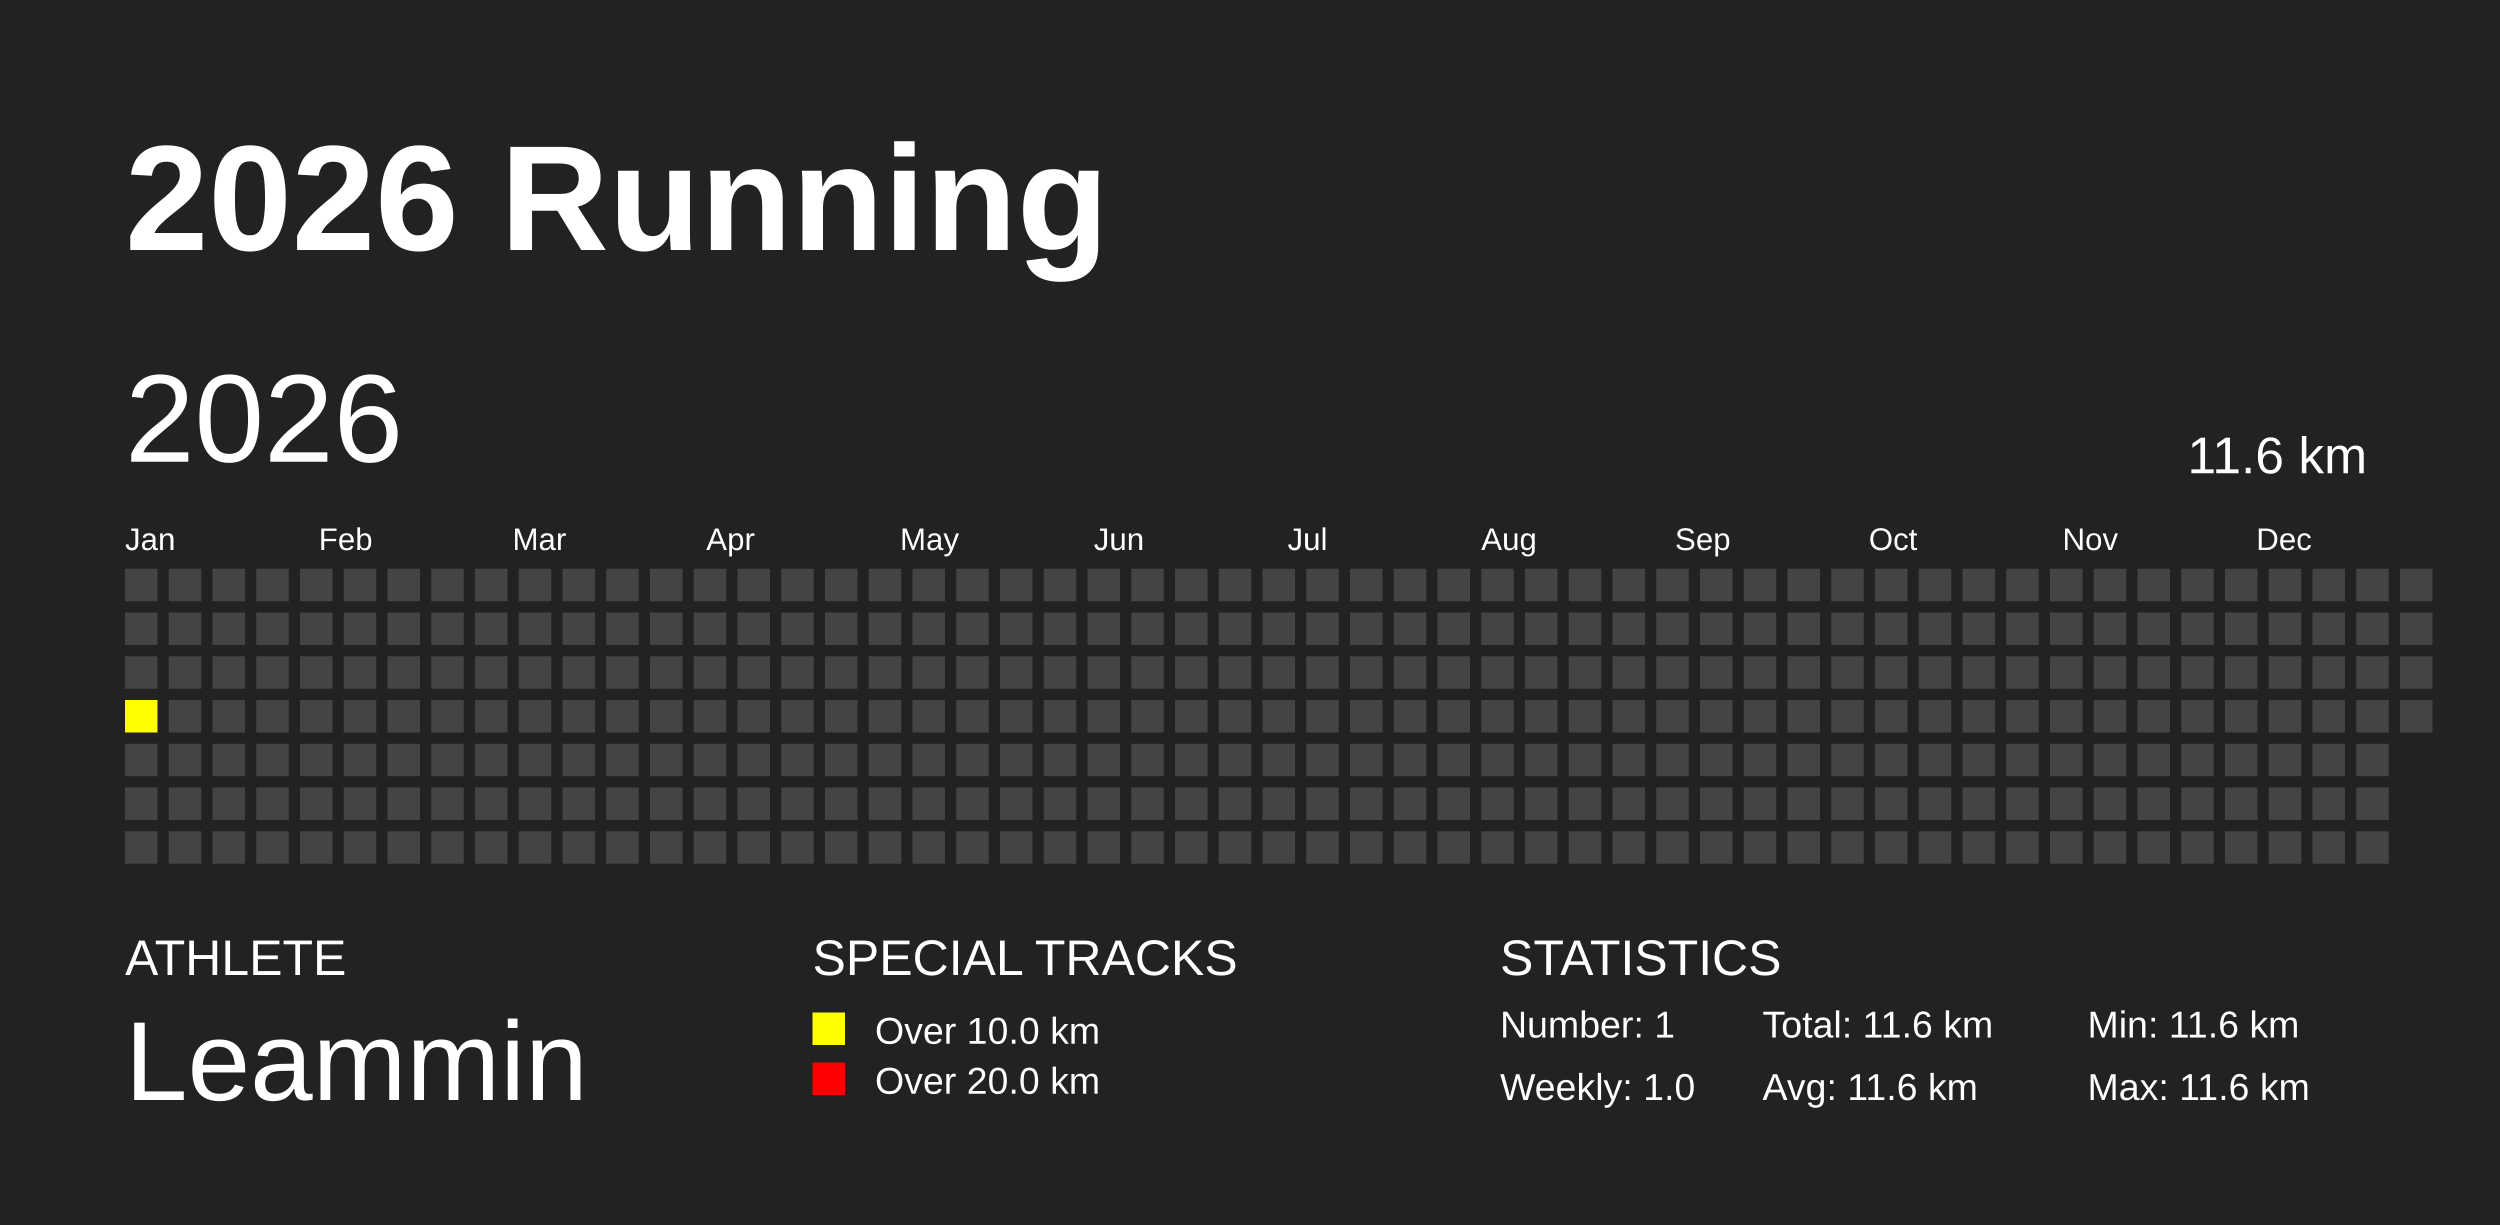
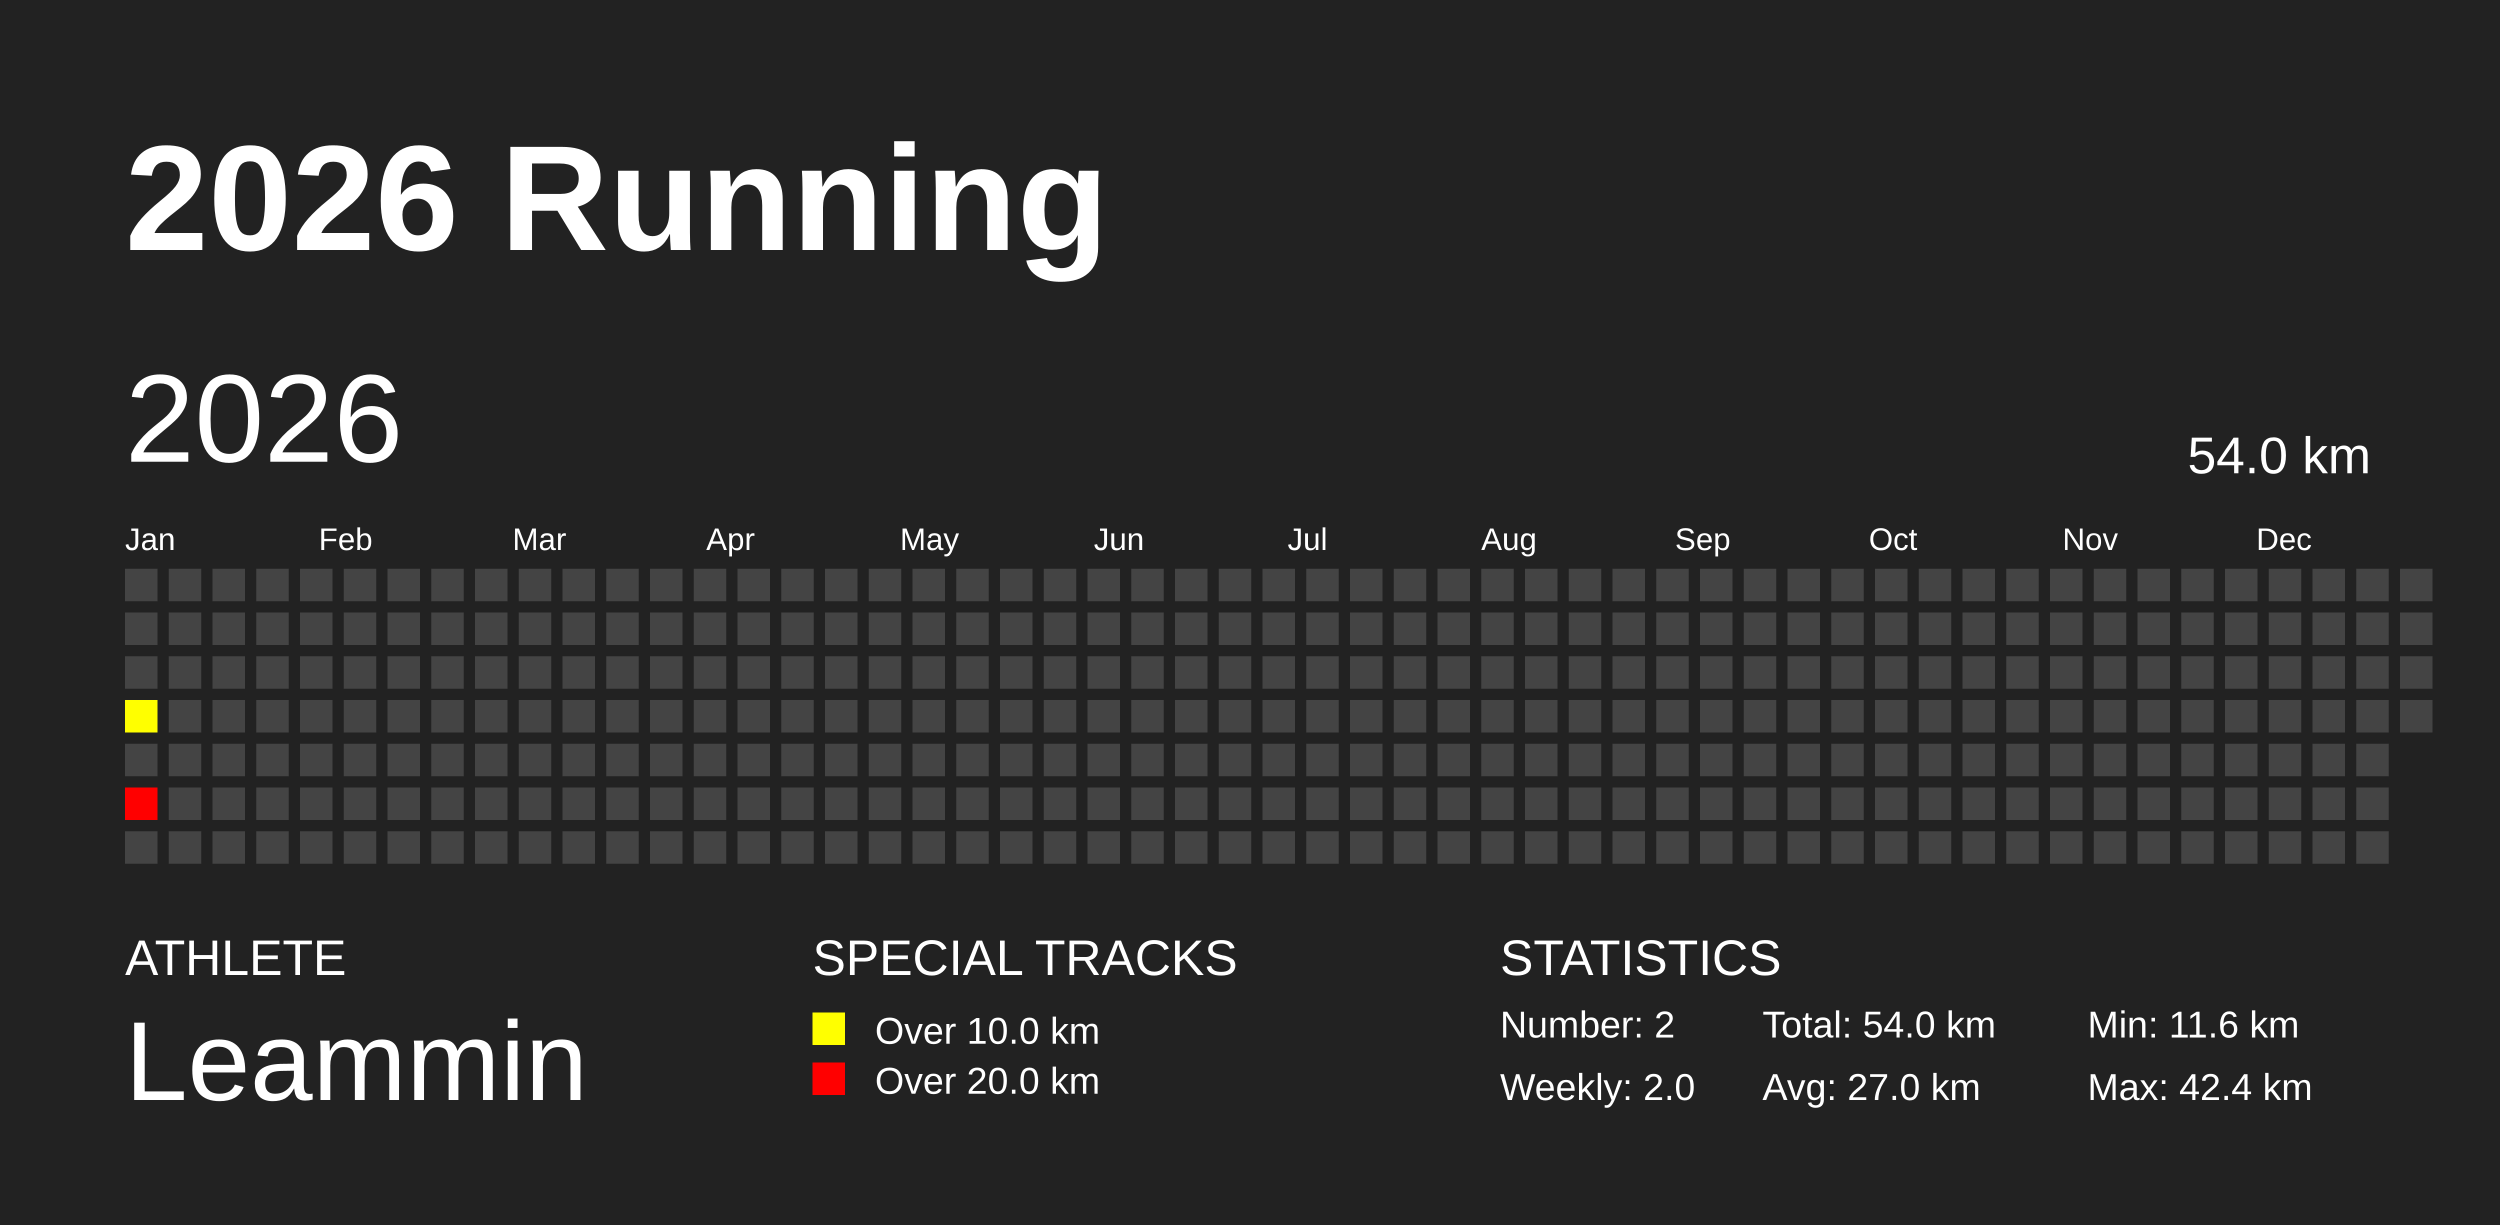
<svg xmlns="http://www.w3.org/2000/svg" baseProfile="full" height="98mm" version="1.1" viewBox="0,0,200,98" width="200mm">
  <defs />
  <rect fill="#222222" height="98" width="200" x="0" y="0" />
  <text fill="#FFFFFF" style="font-size:12px; font-family:Arial; font-weight:bold;" x="10" y="20">2026 Running</text>
  <text fill="#FFFFFF" style="font-size:4px; font-family:Arial" x="10" y="78">ATHLETE</text>
  <text fill="#FFFFFF" style="font-size:9px; font-family:Arial" x="10" y="88">Leammin</text>
  <text fill="#FFFFFF" style="font-size:4px; font-family:Arial" x="65" y="78">SPECIAL TRACKS</text>
  <rect fill="yellow" height="2.6" width="2.6" x="65" y="81" />
  <text fill="#FFFFFF" style="font-size:3px; font-family:Arial" x="70" y="83.5">Over 10.0 km</text>
  <rect fill="red" height="2.6" width="2.6" x="65" y="85" />
  <text fill="#FFFFFF" style="font-size:3px; font-family:Arial" x="70" y="87.5">Over 20.0 km</text>
  <text fill="#FFFFFF" style="font-size:4px; font-family:Arial" x="120" y="78">STATISTICS</text>
-   <text fill="#FFFFFF" style="font-size:3px; font-family:Arial" x="120" y="83">Number: 1</text>
-   <text fill="#FFFFFF" style="font-size:3px; font-family:Arial" x="120" y="88">Weekly: 1.0</text>
-   <text fill="#FFFFFF" style="font-size:3px; font-family:Arial" x="141" y="83">Total: 11.6 km</text>
-   <text fill="#FFFFFF" style="font-size:3px; font-family:Arial" x="141" y="88">Avg: 11.6 km</text>
+   <text fill="#FFFFFF" style="font-size:3px; font-family:Arial" x="120" y="83">Number: 2</text>
+   <text fill="#FFFFFF" style="font-size:3px; font-family:Arial" x="120" y="88">Weekly: 2.0</text>
+   <text fill="#FFFFFF" style="font-size:3px; font-family:Arial" x="141" y="83">Total: 54.0 km</text>
+   <text fill="#FFFFFF" style="font-size:3px; font-family:Arial" x="141" y="88">Avg: 27.0 km</text>
  <text fill="#FFFFFF" style="font-size:3px; font-family:Arial" x="167" y="83">Min: 11.6 km</text>
-   <text fill="#FFFFFF" style="font-size:3px; font-family:Arial" x="167" y="88">Max: 11.6 km</text>
+   <text fill="#FFFFFF" style="font-size:3px; font-family:Arial" x="167" y="88">Max: 42.4 km</text>
  <text dominant-baseline="hanging" fill="#FFFFFF" style="font-size:10.0px; font-family:Arial;" x="10" y="30">2026</text>
-   <text dominant-baseline="hanging" fill="#FFFFFF" style="font-size:4.125px; font-family:Arial;" x="175" y="35">11.6 km</text>
+   <text dominant-baseline="hanging" fill="#FFFFFF" style="font-size:4.125px; font-family:Arial;" x="175" y="35">54.0 km</text>
  <text fill="#FFFFFF" style="font-size:2.5px; font-family:Arial" x="10.0" y="44">Jan</text>
  <text fill="#FFFFFF" style="font-size:2.5px; font-family:Arial" x="25.5" y="44">Feb</text>
  <text fill="#FFFFFF" style="font-size:2.5px; font-family:Arial" x="41.0" y="44">Mar</text>
  <text fill="#FFFFFF" style="font-size:2.5px; font-family:Arial" x="56.5" y="44">Apr</text>
  <text fill="#FFFFFF" style="font-size:2.5px; font-family:Arial" x="72.0" y="44">May</text>
  <text fill="#FFFFFF" style="font-size:2.5px; font-family:Arial" x="87.5" y="44">Jun</text>
  <text fill="#FFFFFF" style="font-size:2.5px; font-family:Arial" x="103.0" y="44">Jul</text>
  <text fill="#FFFFFF" style="font-size:2.5px; font-family:Arial" x="118.5" y="44">Aug</text>
  <text fill="#FFFFFF" style="font-size:2.5px; font-family:Arial" x="134.0" y="44">Sep</text>
  <text fill="#FFFFFF" style="font-size:2.5px; font-family:Arial" x="149.5" y="44">Oct</text>
  <text fill="#FFFFFF" style="font-size:2.5px; font-family:Arial" x="165.0" y="44">Nov</text>
  <text fill="#FFFFFF" style="font-size:2.5px; font-family:Arial" x="180.5" y="44">Dec</text>
  <rect fill="#444444" height="2.6" width="2.6" x="10.0" y="45.5" />
  <rect fill="#444444" height="2.6" width="2.6" x="10.0" y="49.0" />
  <rect fill="#444444" height="2.6" width="2.6" x="10.0" y="52.5" />
-   <rect fill="yellow" height="2.6" width="2.6" x="10.0" y="56.0" />
+   <rect fill="#ffff00" height="2.6" width="2.6" x="10.0" y="56.0" />
  <rect fill="#444444" height="2.6" width="2.6" x="10.0" y="59.5" />
-   <rect fill="#444444" height="2.6" width="2.6" x="10.0" y="63.0" />
+   <rect fill="red" height="2.6" width="2.6" x="10.0" y="63.0" />
  <rect fill="#444444" height="2.6" width="2.6" x="10.0" y="66.5" />
  <rect fill="#444444" height="2.6" width="2.6" x="13.5" y="45.5" />
  <rect fill="#444444" height="2.6" width="2.6" x="13.5" y="49.0" />
  <rect fill="#444444" height="2.6" width="2.6" x="13.5" y="52.5" />
  <rect fill="#444444" height="2.6" width="2.6" x="13.5" y="56.0" />
  <rect fill="#444444" height="2.6" width="2.6" x="13.5" y="59.5" />
  <rect fill="#444444" height="2.6" width="2.6" x="13.5" y="63.0" />
  <rect fill="#444444" height="2.6" width="2.6" x="13.5" y="66.5" />
  <rect fill="#444444" height="2.6" width="2.6" x="17.0" y="45.5" />
  <rect fill="#444444" height="2.6" width="2.6" x="17.0" y="49.0" />
  <rect fill="#444444" height="2.6" width="2.6" x="17.0" y="52.5" />
  <rect fill="#444444" height="2.6" width="2.6" x="17.0" y="56.0" />
  <rect fill="#444444" height="2.6" width="2.6" x="17.0" y="59.5" />
  <rect fill="#444444" height="2.6" width="2.6" x="17.0" y="63.0" />
  <rect fill="#444444" height="2.6" width="2.6" x="17.0" y="66.5" />
  <rect fill="#444444" height="2.6" width="2.6" x="20.5" y="45.5" />
  <rect fill="#444444" height="2.6" width="2.6" x="20.5" y="49.0" />
  <rect fill="#444444" height="2.6" width="2.6" x="20.5" y="52.5" />
  <rect fill="#444444" height="2.6" width="2.6" x="20.5" y="56.0" />
  <rect fill="#444444" height="2.6" width="2.6" x="20.5" y="59.5" />
  <rect fill="#444444" height="2.6" width="2.6" x="20.5" y="63.0" />
  <rect fill="#444444" height="2.6" width="2.6" x="20.5" y="66.5" />
  <rect fill="#444444" height="2.6" width="2.6" x="24.0" y="45.5" />
  <rect fill="#444444" height="2.6" width="2.6" x="24.0" y="49.0" />
  <rect fill="#444444" height="2.6" width="2.6" x="24.0" y="52.5" />
  <rect fill="#444444" height="2.6" width="2.6" x="24.0" y="56.0" />
  <rect fill="#444444" height="2.6" width="2.6" x="24.0" y="59.5" />
  <rect fill="#444444" height="2.6" width="2.6" x="24.0" y="63.0" />
  <rect fill="#444444" height="2.6" width="2.6" x="24.0" y="66.5" />
  <rect fill="#444444" height="2.6" width="2.6" x="27.5" y="45.5" />
  <rect fill="#444444" height="2.6" width="2.6" x="27.5" y="49.0" />
  <rect fill="#444444" height="2.6" width="2.6" x="27.5" y="52.5" />
  <rect fill="#444444" height="2.6" width="2.6" x="27.5" y="56.0" />
  <rect fill="#444444" height="2.6" width="2.6" x="27.5" y="59.5" />
  <rect fill="#444444" height="2.6" width="2.6" x="27.5" y="63.0" />
  <rect fill="#444444" height="2.6" width="2.6" x="27.5" y="66.5" />
  <rect fill="#444444" height="2.6" width="2.6" x="31.0" y="45.5" />
  <rect fill="#444444" height="2.6" width="2.6" x="31.0" y="49.0" />
  <rect fill="#444444" height="2.6" width="2.6" x="31.0" y="52.5" />
  <rect fill="#444444" height="2.6" width="2.6" x="31.0" y="56.0" />
  <rect fill="#444444" height="2.6" width="2.6" x="31.0" y="59.5" />
  <rect fill="#444444" height="2.6" width="2.6" x="31.0" y="63.0" />
  <rect fill="#444444" height="2.6" width="2.6" x="31.0" y="66.5" />
  <rect fill="#444444" height="2.6" width="2.6" x="34.5" y="45.5" />
  <rect fill="#444444" height="2.6" width="2.6" x="34.5" y="49.0" />
  <rect fill="#444444" height="2.6" width="2.6" x="34.5" y="52.5" />
  <rect fill="#444444" height="2.6" width="2.6" x="34.5" y="56.0" />
  <rect fill="#444444" height="2.6" width="2.6" x="34.5" y="59.5" />
  <rect fill="#444444" height="2.6" width="2.6" x="34.5" y="63.0" />
  <rect fill="#444444" height="2.6" width="2.6" x="34.5" y="66.5" />
  <rect fill="#444444" height="2.6" width="2.6" x="38.0" y="45.5" />
  <rect fill="#444444" height="2.6" width="2.6" x="38.0" y="49.0" />
  <rect fill="#444444" height="2.6" width="2.6" x="38.0" y="52.5" />
  <rect fill="#444444" height="2.6" width="2.6" x="38.0" y="56.0" />
  <rect fill="#444444" height="2.6" width="2.6" x="38.0" y="59.5" />
  <rect fill="#444444" height="2.6" width="2.6" x="38.0" y="63.0" />
  <rect fill="#444444" height="2.6" width="2.6" x="38.0" y="66.5" />
  <rect fill="#444444" height="2.6" width="2.6" x="41.5" y="45.5" />
  <rect fill="#444444" height="2.6" width="2.6" x="41.5" y="49.0" />
  <rect fill="#444444" height="2.6" width="2.6" x="41.5" y="52.5" />
  <rect fill="#444444" height="2.6" width="2.6" x="41.5" y="56.0" />
  <rect fill="#444444" height="2.6" width="2.6" x="41.5" y="59.5" />
  <rect fill="#444444" height="2.6" width="2.6" x="41.5" y="63.0" />
  <rect fill="#444444" height="2.6" width="2.6" x="41.5" y="66.5" />
  <rect fill="#444444" height="2.6" width="2.6" x="45.0" y="45.5" />
  <rect fill="#444444" height="2.6" width="2.6" x="45.0" y="49.0" />
  <rect fill="#444444" height="2.6" width="2.6" x="45.0" y="52.5" />
  <rect fill="#444444" height="2.6" width="2.6" x="45.0" y="56.0" />
  <rect fill="#444444" height="2.6" width="2.6" x="45.0" y="59.5" />
  <rect fill="#444444" height="2.6" width="2.6" x="45.0" y="63.0" />
  <rect fill="#444444" height="2.6" width="2.6" x="45.0" y="66.5" />
  <rect fill="#444444" height="2.6" width="2.6" x="48.5" y="45.5" />
  <rect fill="#444444" height="2.6" width="2.6" x="48.5" y="49.0" />
  <rect fill="#444444" height="2.6" width="2.6" x="48.5" y="52.5" />
  <rect fill="#444444" height="2.6" width="2.6" x="48.5" y="56.0" />
  <rect fill="#444444" height="2.6" width="2.6" x="48.5" y="59.5" />
  <rect fill="#444444" height="2.6" width="2.6" x="48.5" y="63.0" />
  <rect fill="#444444" height="2.6" width="2.6" x="48.5" y="66.5" />
  <rect fill="#444444" height="2.6" width="2.6" x="52.0" y="45.5" />
  <rect fill="#444444" height="2.6" width="2.6" x="52.0" y="49.0" />
  <rect fill="#444444" height="2.6" width="2.6" x="52.0" y="52.5" />
  <rect fill="#444444" height="2.6" width="2.6" x="52.0" y="56.0" />
  <rect fill="#444444" height="2.6" width="2.6" x="52.0" y="59.5" />
  <rect fill="#444444" height="2.6" width="2.6" x="52.0" y="63.0" />
  <rect fill="#444444" height="2.6" width="2.6" x="52.0" y="66.5" />
  <rect fill="#444444" height="2.6" width="2.6" x="55.5" y="45.5" />
  <rect fill="#444444" height="2.6" width="2.6" x="55.5" y="49.0" />
  <rect fill="#444444" height="2.6" width="2.6" x="55.5" y="52.5" />
  <rect fill="#444444" height="2.6" width="2.6" x="55.5" y="56.0" />
  <rect fill="#444444" height="2.6" width="2.6" x="55.5" y="59.5" />
  <rect fill="#444444" height="2.6" width="2.6" x="55.5" y="63.0" />
  <rect fill="#444444" height="2.6" width="2.6" x="55.5" y="66.5" />
  <rect fill="#444444" height="2.6" width="2.6" x="59.0" y="45.5" />
  <rect fill="#444444" height="2.6" width="2.6" x="59.0" y="49.0" />
  <rect fill="#444444" height="2.6" width="2.6" x="59.0" y="52.5" />
  <rect fill="#444444" height="2.6" width="2.6" x="59.0" y="56.0" />
  <rect fill="#444444" height="2.6" width="2.6" x="59.0" y="59.5" />
  <rect fill="#444444" height="2.6" width="2.6" x="59.0" y="63.0" />
  <rect fill="#444444" height="2.6" width="2.6" x="59.0" y="66.5" />
  <rect fill="#444444" height="2.6" width="2.6" x="62.5" y="45.5" />
  <rect fill="#444444" height="2.6" width="2.6" x="62.5" y="49.0" />
  <rect fill="#444444" height="2.6" width="2.6" x="62.5" y="52.5" />
  <rect fill="#444444" height="2.6" width="2.6" x="62.5" y="56.0" />
  <rect fill="#444444" height="2.6" width="2.6" x="62.5" y="59.5" />
  <rect fill="#444444" height="2.6" width="2.6" x="62.5" y="63.0" />
  <rect fill="#444444" height="2.6" width="2.6" x="62.5" y="66.5" />
  <rect fill="#444444" height="2.6" width="2.6" x="66.0" y="45.5" />
  <rect fill="#444444" height="2.6" width="2.6" x="66.0" y="49.0" />
  <rect fill="#444444" height="2.6" width="2.6" x="66.0" y="52.5" />
  <rect fill="#444444" height="2.6" width="2.6" x="66.0" y="56.0" />
  <rect fill="#444444" height="2.6" width="2.6" x="66.0" y="59.5" />
  <rect fill="#444444" height="2.6" width="2.6" x="66.0" y="63.0" />
  <rect fill="#444444" height="2.6" width="2.6" x="66.0" y="66.5" />
  <rect fill="#444444" height="2.6" width="2.6" x="69.5" y="45.5" />
  <rect fill="#444444" height="2.6" width="2.6" x="69.5" y="49.0" />
  <rect fill="#444444" height="2.6" width="2.6" x="69.5" y="52.5" />
  <rect fill="#444444" height="2.6" width="2.6" x="69.5" y="56.0" />
  <rect fill="#444444" height="2.6" width="2.6" x="69.5" y="59.5" />
  <rect fill="#444444" height="2.6" width="2.6" x="69.5" y="63.0" />
  <rect fill="#444444" height="2.6" width="2.6" x="69.5" y="66.5" />
  <rect fill="#444444" height="2.6" width="2.6" x="73.0" y="45.5" />
  <rect fill="#444444" height="2.6" width="2.6" x="73.0" y="49.0" />
  <rect fill="#444444" height="2.6" width="2.6" x="73.0" y="52.5" />
  <rect fill="#444444" height="2.6" width="2.6" x="73.0" y="56.0" />
  <rect fill="#444444" height="2.6" width="2.6" x="73.0" y="59.5" />
  <rect fill="#444444" height="2.6" width="2.6" x="73.0" y="63.0" />
  <rect fill="#444444" height="2.6" width="2.6" x="73.0" y="66.5" />
  <rect fill="#444444" height="2.6" width="2.6" x="76.5" y="45.5" />
  <rect fill="#444444" height="2.6" width="2.6" x="76.5" y="49.0" />
  <rect fill="#444444" height="2.6" width="2.6" x="76.5" y="52.5" />
  <rect fill="#444444" height="2.6" width="2.6" x="76.5" y="56.0" />
  <rect fill="#444444" height="2.6" width="2.6" x="76.5" y="59.5" />
  <rect fill="#444444" height="2.6" width="2.6" x="76.5" y="63.0" />
  <rect fill="#444444" height="2.6" width="2.6" x="76.5" y="66.5" />
  <rect fill="#444444" height="2.6" width="2.6" x="80.0" y="45.5" />
  <rect fill="#444444" height="2.6" width="2.6" x="80.0" y="49.0" />
  <rect fill="#444444" height="2.6" width="2.6" x="80.0" y="52.5" />
  <rect fill="#444444" height="2.6" width="2.6" x="80.0" y="56.0" />
  <rect fill="#444444" height="2.6" width="2.6" x="80.0" y="59.5" />
  <rect fill="#444444" height="2.6" width="2.6" x="80.0" y="63.0" />
  <rect fill="#444444" height="2.6" width="2.6" x="80.0" y="66.5" />
  <rect fill="#444444" height="2.6" width="2.6" x="83.5" y="45.5" />
  <rect fill="#444444" height="2.6" width="2.6" x="83.5" y="49.0" />
  <rect fill="#444444" height="2.6" width="2.6" x="83.5" y="52.5" />
  <rect fill="#444444" height="2.6" width="2.6" x="83.5" y="56.0" />
  <rect fill="#444444" height="2.6" width="2.6" x="83.5" y="59.5" />
  <rect fill="#444444" height="2.6" width="2.6" x="83.5" y="63.0" />
  <rect fill="#444444" height="2.6" width="2.6" x="83.5" y="66.5" />
  <rect fill="#444444" height="2.6" width="2.6" x="87.0" y="45.5" />
  <rect fill="#444444" height="2.6" width="2.6" x="87.0" y="49.0" />
  <rect fill="#444444" height="2.6" width="2.6" x="87.0" y="52.5" />
  <rect fill="#444444" height="2.6" width="2.6" x="87.0" y="56.0" />
  <rect fill="#444444" height="2.6" width="2.6" x="87.0" y="59.5" />
  <rect fill="#444444" height="2.6" width="2.6" x="87.0" y="63.0" />
  <rect fill="#444444" height="2.6" width="2.6" x="87.0" y="66.5" />
  <rect fill="#444444" height="2.6" width="2.6" x="90.5" y="45.5" />
  <rect fill="#444444" height="2.6" width="2.6" x="90.5" y="49.0" />
  <rect fill="#444444" height="2.6" width="2.6" x="90.5" y="52.5" />
  <rect fill="#444444" height="2.6" width="2.6" x="90.5" y="56.0" />
  <rect fill="#444444" height="2.6" width="2.6" x="90.5" y="59.5" />
  <rect fill="#444444" height="2.6" width="2.6" x="90.5" y="63.0" />
  <rect fill="#444444" height="2.6" width="2.6" x="90.5" y="66.5" />
  <rect fill="#444444" height="2.6" width="2.6" x="94.0" y="45.5" />
  <rect fill="#444444" height="2.6" width="2.6" x="94.0" y="49.0" />
  <rect fill="#444444" height="2.6" width="2.6" x="94.0" y="52.5" />
  <rect fill="#444444" height="2.6" width="2.6" x="94.0" y="56.0" />
  <rect fill="#444444" height="2.6" width="2.6" x="94.0" y="59.5" />
  <rect fill="#444444" height="2.6" width="2.6" x="94.0" y="63.0" />
  <rect fill="#444444" height="2.6" width="2.6" x="94.0" y="66.5" />
  <rect fill="#444444" height="2.6" width="2.6" x="97.5" y="45.5" />
  <rect fill="#444444" height="2.6" width="2.6" x="97.5" y="49.0" />
  <rect fill="#444444" height="2.6" width="2.6" x="97.5" y="52.5" />
  <rect fill="#444444" height="2.6" width="2.6" x="97.5" y="56.0" />
  <rect fill="#444444" height="2.6" width="2.6" x="97.5" y="59.5" />
  <rect fill="#444444" height="2.6" width="2.6" x="97.5" y="63.0" />
  <rect fill="#444444" height="2.6" width="2.6" x="97.5" y="66.5" />
  <rect fill="#444444" height="2.6" width="2.6" x="101.0" y="45.5" />
  <rect fill="#444444" height="2.6" width="2.6" x="101.0" y="49.0" />
  <rect fill="#444444" height="2.6" width="2.6" x="101.0" y="52.5" />
  <rect fill="#444444" height="2.6" width="2.6" x="101.0" y="56.0" />
  <rect fill="#444444" height="2.6" width="2.6" x="101.0" y="59.5" />
  <rect fill="#444444" height="2.6" width="2.6" x="101.0" y="63.0" />
  <rect fill="#444444" height="2.6" width="2.6" x="101.0" y="66.5" />
  <rect fill="#444444" height="2.6" width="2.6" x="104.5" y="45.5" />
  <rect fill="#444444" height="2.6" width="2.6" x="104.5" y="49.0" />
  <rect fill="#444444" height="2.6" width="2.6" x="104.5" y="52.5" />
  <rect fill="#444444" height="2.6" width="2.6" x="104.5" y="56.0" />
  <rect fill="#444444" height="2.6" width="2.6" x="104.5" y="59.5" />
  <rect fill="#444444" height="2.6" width="2.6" x="104.5" y="63.0" />
  <rect fill="#444444" height="2.6" width="2.6" x="104.5" y="66.5" />
  <rect fill="#444444" height="2.6" width="2.6" x="108.0" y="45.5" />
  <rect fill="#444444" height="2.6" width="2.6" x="108.0" y="49.0" />
  <rect fill="#444444" height="2.6" width="2.6" x="108.0" y="52.5" />
  <rect fill="#444444" height="2.6" width="2.6" x="108.0" y="56.0" />
  <rect fill="#444444" height="2.6" width="2.6" x="108.0" y="59.5" />
  <rect fill="#444444" height="2.6" width="2.6" x="108.0" y="63.0" />
  <rect fill="#444444" height="2.6" width="2.6" x="108.0" y="66.5" />
  <rect fill="#444444" height="2.6" width="2.6" x="111.5" y="45.5" />
  <rect fill="#444444" height="2.6" width="2.6" x="111.5" y="49.0" />
  <rect fill="#444444" height="2.6" width="2.6" x="111.5" y="52.5" />
  <rect fill="#444444" height="2.6" width="2.6" x="111.5" y="56.0" />
  <rect fill="#444444" height="2.6" width="2.6" x="111.5" y="59.5" />
  <rect fill="#444444" height="2.6" width="2.6" x="111.5" y="63.0" />
  <rect fill="#444444" height="2.6" width="2.6" x="111.5" y="66.5" />
  <rect fill="#444444" height="2.6" width="2.6" x="115.0" y="45.5" />
  <rect fill="#444444" height="2.6" width="2.6" x="115.0" y="49.0" />
  <rect fill="#444444" height="2.6" width="2.6" x="115.0" y="52.5" />
  <rect fill="#444444" height="2.6" width="2.6" x="115.0" y="56.0" />
  <rect fill="#444444" height="2.6" width="2.6" x="115.0" y="59.5" />
  <rect fill="#444444" height="2.6" width="2.6" x="115.0" y="63.0" />
  <rect fill="#444444" height="2.6" width="2.6" x="115.0" y="66.5" />
  <rect fill="#444444" height="2.6" width="2.6" x="118.5" y="45.5" />
  <rect fill="#444444" height="2.6" width="2.6" x="118.5" y="49.0" />
  <rect fill="#444444" height="2.6" width="2.6" x="118.5" y="52.5" />
  <rect fill="#444444" height="2.6" width="2.6" x="118.5" y="56.0" />
  <rect fill="#444444" height="2.6" width="2.6" x="118.5" y="59.5" />
  <rect fill="#444444" height="2.6" width="2.6" x="118.5" y="63.0" />
  <rect fill="#444444" height="2.6" width="2.6" x="118.5" y="66.5" />
  <rect fill="#444444" height="2.6" width="2.6" x="122.0" y="45.5" />
  <rect fill="#444444" height="2.6" width="2.6" x="122.0" y="49.0" />
  <rect fill="#444444" height="2.6" width="2.6" x="122.0" y="52.5" />
  <rect fill="#444444" height="2.6" width="2.6" x="122.0" y="56.0" />
  <rect fill="#444444" height="2.6" width="2.6" x="122.0" y="59.5" />
  <rect fill="#444444" height="2.6" width="2.6" x="122.0" y="63.0" />
  <rect fill="#444444" height="2.6" width="2.6" x="122.0" y="66.5" />
  <rect fill="#444444" height="2.6" width="2.6" x="125.5" y="45.5" />
  <rect fill="#444444" height="2.6" width="2.6" x="125.5" y="49.0" />
  <rect fill="#444444" height="2.6" width="2.6" x="125.5" y="52.5" />
  <rect fill="#444444" height="2.6" width="2.6" x="125.5" y="56.0" />
  <rect fill="#444444" height="2.6" width="2.6" x="125.5" y="59.5" />
  <rect fill="#444444" height="2.6" width="2.6" x="125.5" y="63.0" />
  <rect fill="#444444" height="2.6" width="2.6" x="125.5" y="66.5" />
  <rect fill="#444444" height="2.6" width="2.6" x="129.0" y="45.5" />
  <rect fill="#444444" height="2.6" width="2.6" x="129.0" y="49.0" />
  <rect fill="#444444" height="2.6" width="2.6" x="129.0" y="52.5" />
  <rect fill="#444444" height="2.6" width="2.6" x="129.0" y="56.0" />
  <rect fill="#444444" height="2.6" width="2.6" x="129.0" y="59.5" />
  <rect fill="#444444" height="2.6" width="2.6" x="129.0" y="63.0" />
  <rect fill="#444444" height="2.6" width="2.6" x="129.0" y="66.5" />
  <rect fill="#444444" height="2.6" width="2.6" x="132.5" y="45.5" />
  <rect fill="#444444" height="2.6" width="2.6" x="132.5" y="49.0" />
  <rect fill="#444444" height="2.6" width="2.6" x="132.5" y="52.5" />
  <rect fill="#444444" height="2.6" width="2.6" x="132.5" y="56.0" />
  <rect fill="#444444" height="2.6" width="2.6" x="132.5" y="59.5" />
  <rect fill="#444444" height="2.6" width="2.6" x="132.5" y="63.0" />
  <rect fill="#444444" height="2.6" width="2.6" x="132.5" y="66.5" />
  <rect fill="#444444" height="2.6" width="2.6" x="136.0" y="45.5" />
  <rect fill="#444444" height="2.6" width="2.6" x="136.0" y="49.0" />
  <rect fill="#444444" height="2.6" width="2.6" x="136.0" y="52.5" />
  <rect fill="#444444" height="2.6" width="2.6" x="136.0" y="56.0" />
  <rect fill="#444444" height="2.6" width="2.6" x="136.0" y="59.5" />
  <rect fill="#444444" height="2.6" width="2.6" x="136.0" y="63.0" />
  <rect fill="#444444" height="2.6" width="2.6" x="136.0" y="66.5" />
  <rect fill="#444444" height="2.6" width="2.6" x="139.5" y="45.5" />
  <rect fill="#444444" height="2.6" width="2.6" x="139.5" y="49.0" />
  <rect fill="#444444" height="2.6" width="2.6" x="139.5" y="52.5" />
  <rect fill="#444444" height="2.6" width="2.6" x="139.5" y="56.0" />
  <rect fill="#444444" height="2.6" width="2.6" x="139.5" y="59.5" />
  <rect fill="#444444" height="2.6" width="2.6" x="139.5" y="63.0" />
  <rect fill="#444444" height="2.6" width="2.6" x="139.5" y="66.5" />
  <rect fill="#444444" height="2.6" width="2.6" x="143.0" y="45.5" />
  <rect fill="#444444" height="2.6" width="2.6" x="143.0" y="49.0" />
  <rect fill="#444444" height="2.6" width="2.6" x="143.0" y="52.5" />
  <rect fill="#444444" height="2.6" width="2.6" x="143.0" y="56.0" />
  <rect fill="#444444" height="2.6" width="2.6" x="143.0" y="59.5" />
  <rect fill="#444444" height="2.6" width="2.6" x="143.0" y="63.0" />
  <rect fill="#444444" height="2.6" width="2.6" x="143.0" y="66.5" />
  <rect fill="#444444" height="2.6" width="2.6" x="146.5" y="45.5" />
  <rect fill="#444444" height="2.6" width="2.6" x="146.5" y="49.0" />
  <rect fill="#444444" height="2.6" width="2.6" x="146.5" y="52.5" />
  <rect fill="#444444" height="2.6" width="2.6" x="146.5" y="56.0" />
  <rect fill="#444444" height="2.6" width="2.6" x="146.5" y="59.5" />
  <rect fill="#444444" height="2.6" width="2.6" x="146.5" y="63.0" />
  <rect fill="#444444" height="2.6" width="2.6" x="146.5" y="66.5" />
  <rect fill="#444444" height="2.6" width="2.6" x="150.0" y="45.5" />
  <rect fill="#444444" height="2.6" width="2.6" x="150.0" y="49.0" />
  <rect fill="#444444" height="2.6" width="2.6" x="150.0" y="52.5" />
  <rect fill="#444444" height="2.6" width="2.6" x="150.0" y="56.0" />
  <rect fill="#444444" height="2.6" width="2.6" x="150.0" y="59.5" />
  <rect fill="#444444" height="2.6" width="2.6" x="150.0" y="63.0" />
  <rect fill="#444444" height="2.6" width="2.6" x="150.0" y="66.5" />
  <rect fill="#444444" height="2.6" width="2.6" x="153.5" y="45.5" />
  <rect fill="#444444" height="2.6" width="2.6" x="153.5" y="49.0" />
  <rect fill="#444444" height="2.6" width="2.6" x="153.5" y="52.5" />
  <rect fill="#444444" height="2.6" width="2.6" x="153.5" y="56.0" />
  <rect fill="#444444" height="2.6" width="2.6" x="153.5" y="59.5" />
  <rect fill="#444444" height="2.6" width="2.6" x="153.5" y="63.0" />
  <rect fill="#444444" height="2.6" width="2.6" x="153.5" y="66.5" />
  <rect fill="#444444" height="2.6" width="2.6" x="157.0" y="45.5" />
  <rect fill="#444444" height="2.6" width="2.6" x="157.0" y="49.0" />
  <rect fill="#444444" height="2.6" width="2.6" x="157.0" y="52.5" />
  <rect fill="#444444" height="2.6" width="2.6" x="157.0" y="56.0" />
  <rect fill="#444444" height="2.6" width="2.6" x="157.0" y="59.5" />
  <rect fill="#444444" height="2.6" width="2.6" x="157.0" y="63.0" />
  <rect fill="#444444" height="2.6" width="2.6" x="157.0" y="66.5" />
  <rect fill="#444444" height="2.6" width="2.6" x="160.5" y="45.5" />
  <rect fill="#444444" height="2.6" width="2.6" x="160.5" y="49.0" />
  <rect fill="#444444" height="2.6" width="2.6" x="160.5" y="52.5" />
  <rect fill="#444444" height="2.6" width="2.6" x="160.5" y="56.0" />
  <rect fill="#444444" height="2.6" width="2.6" x="160.5" y="59.5" />
  <rect fill="#444444" height="2.6" width="2.6" x="160.5" y="63.0" />
  <rect fill="#444444" height="2.6" width="2.6" x="160.5" y="66.5" />
  <rect fill="#444444" height="2.6" width="2.6" x="164.0" y="45.5" />
  <rect fill="#444444" height="2.6" width="2.6" x="164.0" y="49.0" />
  <rect fill="#444444" height="2.6" width="2.6" x="164.0" y="52.5" />
  <rect fill="#444444" height="2.6" width="2.6" x="164.0" y="56.0" />
  <rect fill="#444444" height="2.6" width="2.6" x="164.0" y="59.5" />
  <rect fill="#444444" height="2.6" width="2.6" x="164.0" y="63.0" />
  <rect fill="#444444" height="2.6" width="2.6" x="164.0" y="66.5" />
  <rect fill="#444444" height="2.6" width="2.6" x="167.5" y="45.5" />
  <rect fill="#444444" height="2.6" width="2.6" x="167.5" y="49.0" />
  <rect fill="#444444" height="2.6" width="2.6" x="167.5" y="52.5" />
  <rect fill="#444444" height="2.6" width="2.6" x="167.5" y="56.0" />
  <rect fill="#444444" height="2.6" width="2.6" x="167.5" y="59.5" />
  <rect fill="#444444" height="2.6" width="2.6" x="167.5" y="63.0" />
  <rect fill="#444444" height="2.6" width="2.6" x="167.5" y="66.5" />
  <rect fill="#444444" height="2.6" width="2.6" x="171.0" y="45.5" />
  <rect fill="#444444" height="2.6" width="2.6" x="171.0" y="49.0" />
  <rect fill="#444444" height="2.6" width="2.6" x="171.0" y="52.5" />
  <rect fill="#444444" height="2.6" width="2.6" x="171.0" y="56.0" />
  <rect fill="#444444" height="2.6" width="2.6" x="171.0" y="59.5" />
  <rect fill="#444444" height="2.6" width="2.6" x="171.0" y="63.0" />
  <rect fill="#444444" height="2.6" width="2.6" x="171.0" y="66.5" />
  <rect fill="#444444" height="2.6" width="2.6" x="174.5" y="45.5" />
  <rect fill="#444444" height="2.6" width="2.6" x="174.5" y="49.0" />
  <rect fill="#444444" height="2.6" width="2.6" x="174.5" y="52.5" />
  <rect fill="#444444" height="2.6" width="2.6" x="174.5" y="56.0" />
  <rect fill="#444444" height="2.6" width="2.6" x="174.5" y="59.5" />
  <rect fill="#444444" height="2.6" width="2.6" x="174.5" y="63.0" />
  <rect fill="#444444" height="2.6" width="2.6" x="174.5" y="66.5" />
  <rect fill="#444444" height="2.6" width="2.6" x="178.0" y="45.5" />
  <rect fill="#444444" height="2.6" width="2.6" x="178.0" y="49.0" />
  <rect fill="#444444" height="2.6" width="2.6" x="178.0" y="52.5" />
  <rect fill="#444444" height="2.6" width="2.6" x="178.0" y="56.0" />
  <rect fill="#444444" height="2.6" width="2.6" x="178.0" y="59.5" />
  <rect fill="#444444" height="2.6" width="2.6" x="178.0" y="63.0" />
  <rect fill="#444444" height="2.6" width="2.6" x="178.0" y="66.5" />
  <rect fill="#444444" height="2.6" width="2.6" x="181.5" y="45.5" />
  <rect fill="#444444" height="2.6" width="2.6" x="181.5" y="49.0" />
  <rect fill="#444444" height="2.6" width="2.6" x="181.5" y="52.5" />
  <rect fill="#444444" height="2.6" width="2.6" x="181.5" y="56.0" />
  <rect fill="#444444" height="2.6" width="2.6" x="181.5" y="59.5" />
  <rect fill="#444444" height="2.6" width="2.6" x="181.5" y="63.0" />
  <rect fill="#444444" height="2.6" width="2.6" x="181.5" y="66.5" />
  <rect fill="#444444" height="2.6" width="2.6" x="185.0" y="45.5" />
  <rect fill="#444444" height="2.6" width="2.6" x="185.0" y="49.0" />
  <rect fill="#444444" height="2.6" width="2.6" x="185.0" y="52.5" />
  <rect fill="#444444" height="2.6" width="2.6" x="185.0" y="56.0" />
  <rect fill="#444444" height="2.6" width="2.6" x="185.0" y="59.5" />
  <rect fill="#444444" height="2.6" width="2.6" x="185.0" y="63.0" />
  <rect fill="#444444" height="2.6" width="2.6" x="185.0" y="66.5" />
  <rect fill="#444444" height="2.6" width="2.6" x="188.5" y="45.5" />
  <rect fill="#444444" height="2.6" width="2.6" x="188.5" y="49.0" />
  <rect fill="#444444" height="2.6" width="2.6" x="188.5" y="52.5" />
  <rect fill="#444444" height="2.6" width="2.6" x="188.5" y="56.0" />
  <rect fill="#444444" height="2.6" width="2.6" x="188.5" y="59.5" />
  <rect fill="#444444" height="2.6" width="2.6" x="188.5" y="63.0" />
  <rect fill="#444444" height="2.6" width="2.6" x="188.5" y="66.5" />
  <rect fill="#444444" height="2.6" width="2.6" x="192.0" y="45.5" />
  <rect fill="#444444" height="2.6" width="2.6" x="192.0" y="49.0" />
  <rect fill="#444444" height="2.6" width="2.6" x="192.0" y="52.5" />
  <rect fill="#444444" height="2.6" width="2.6" x="192.0" y="56.0" />
</svg>
